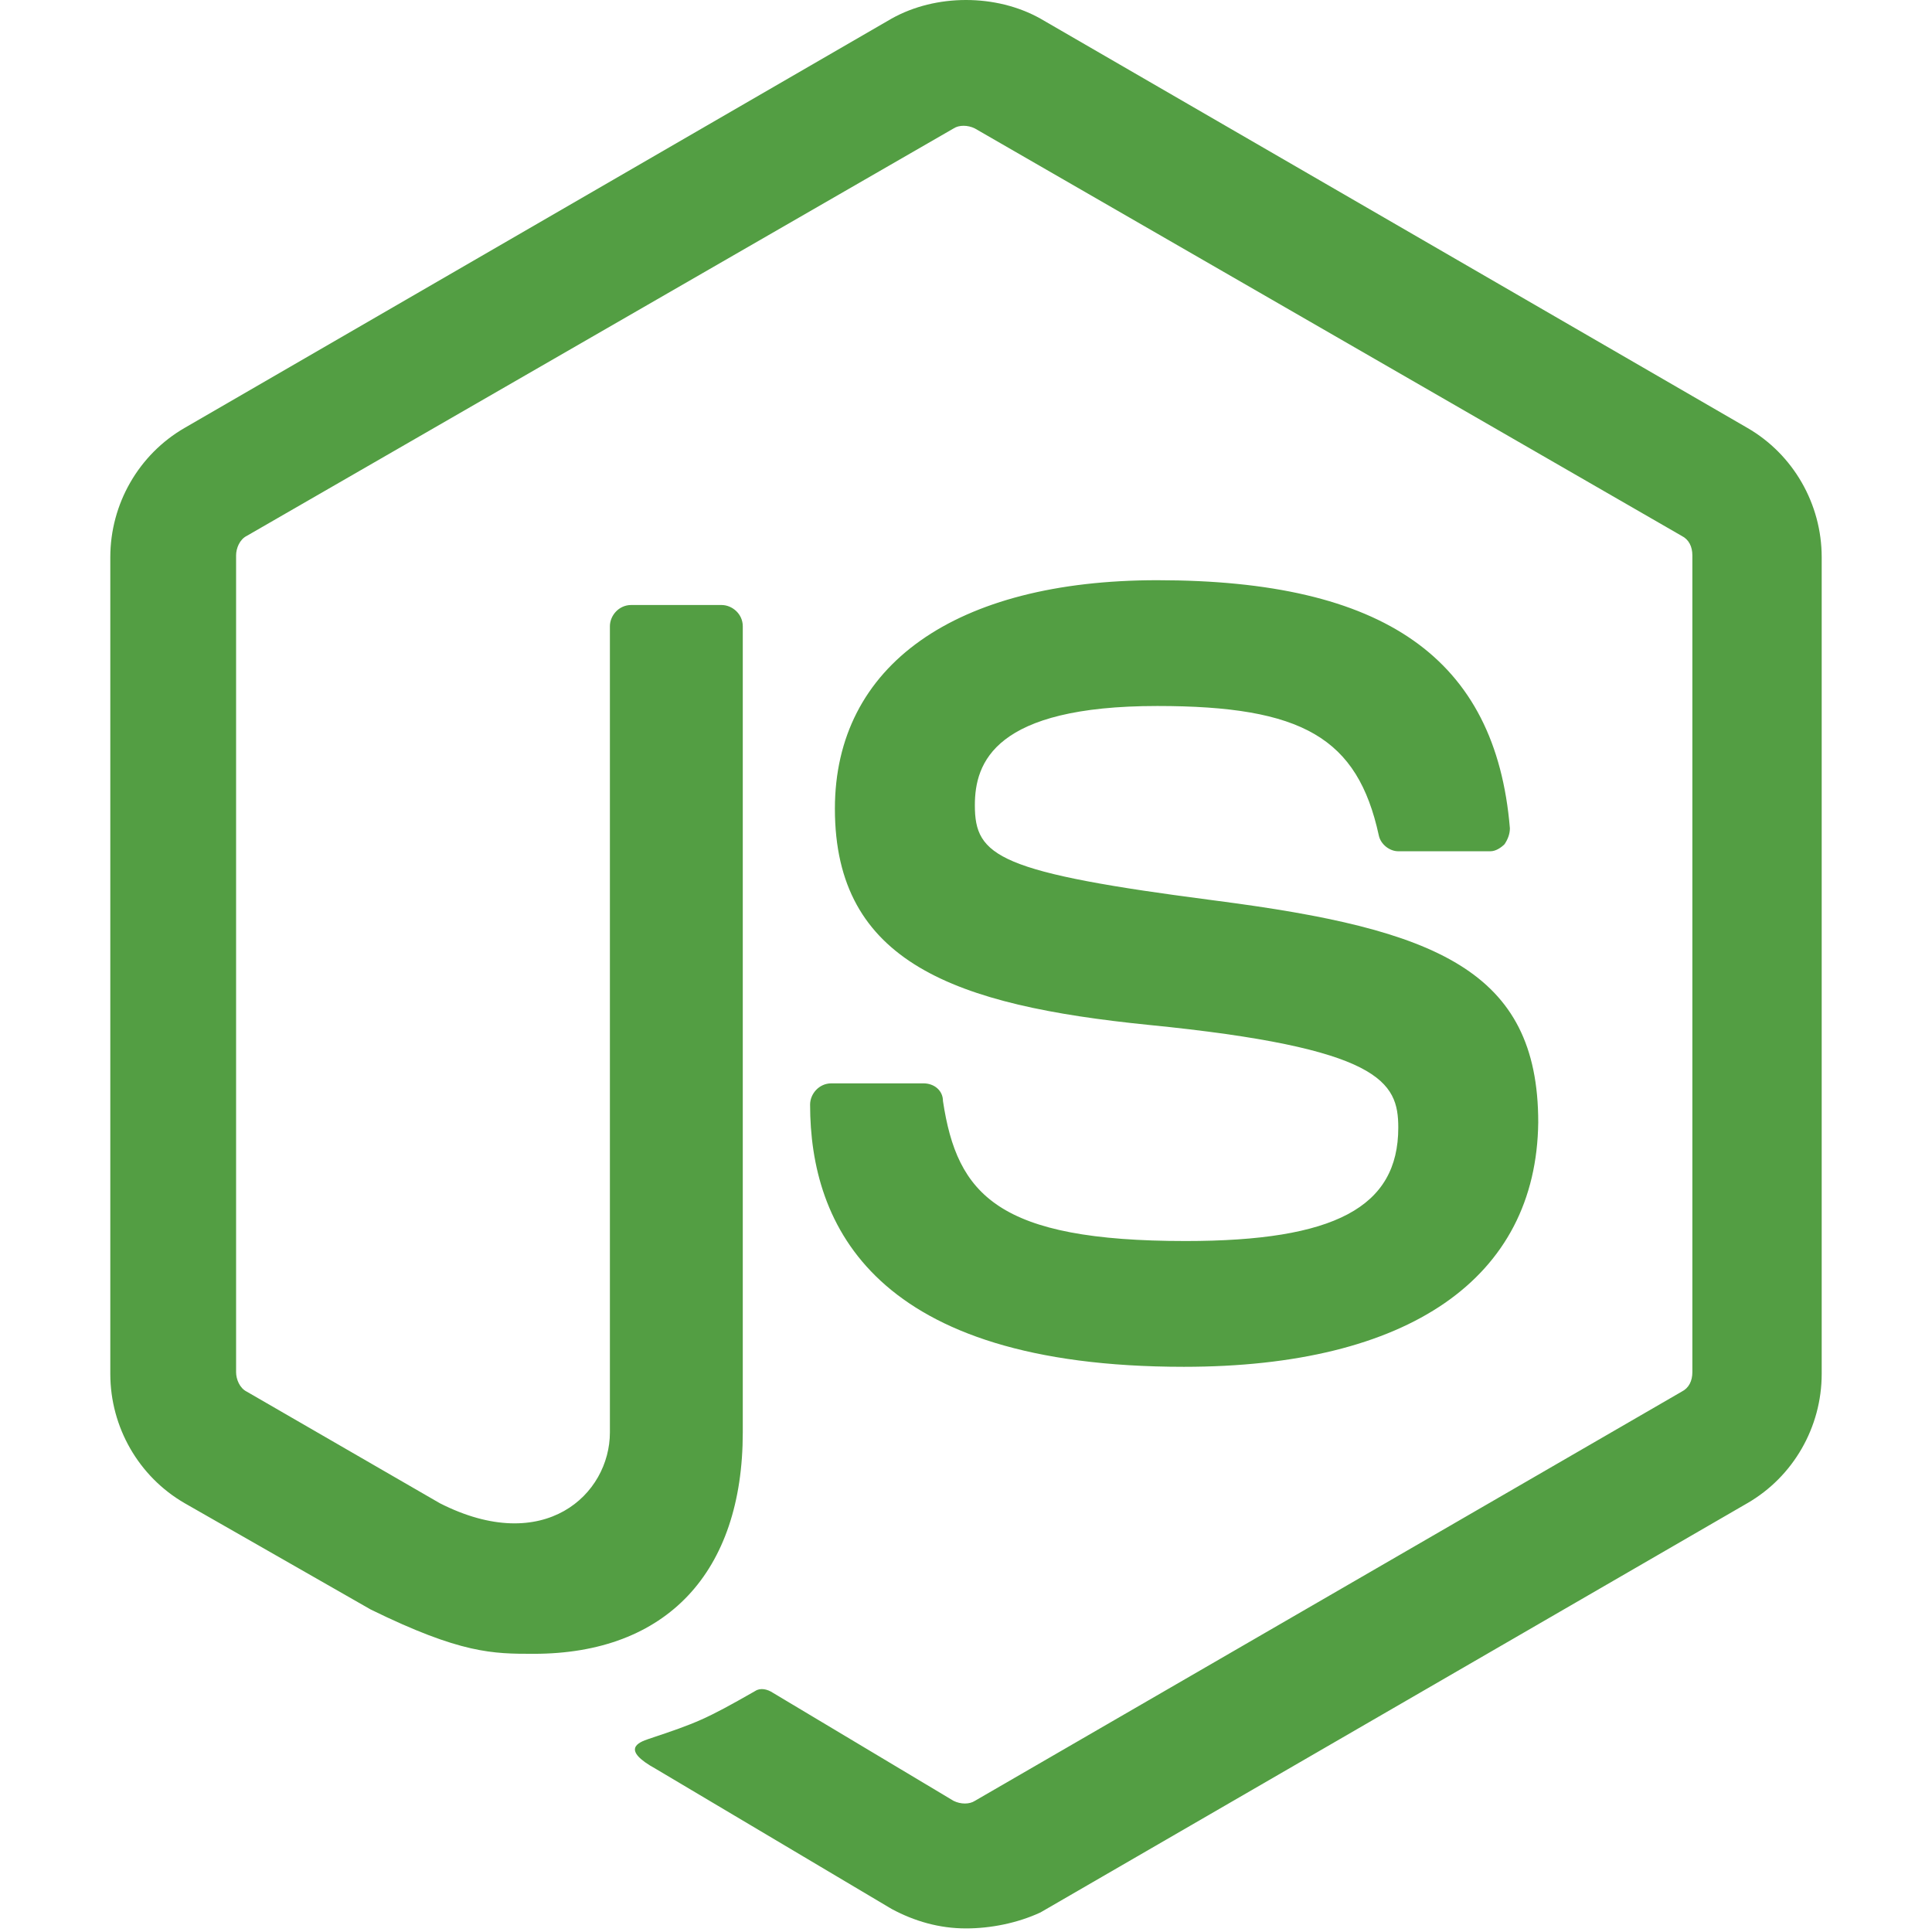
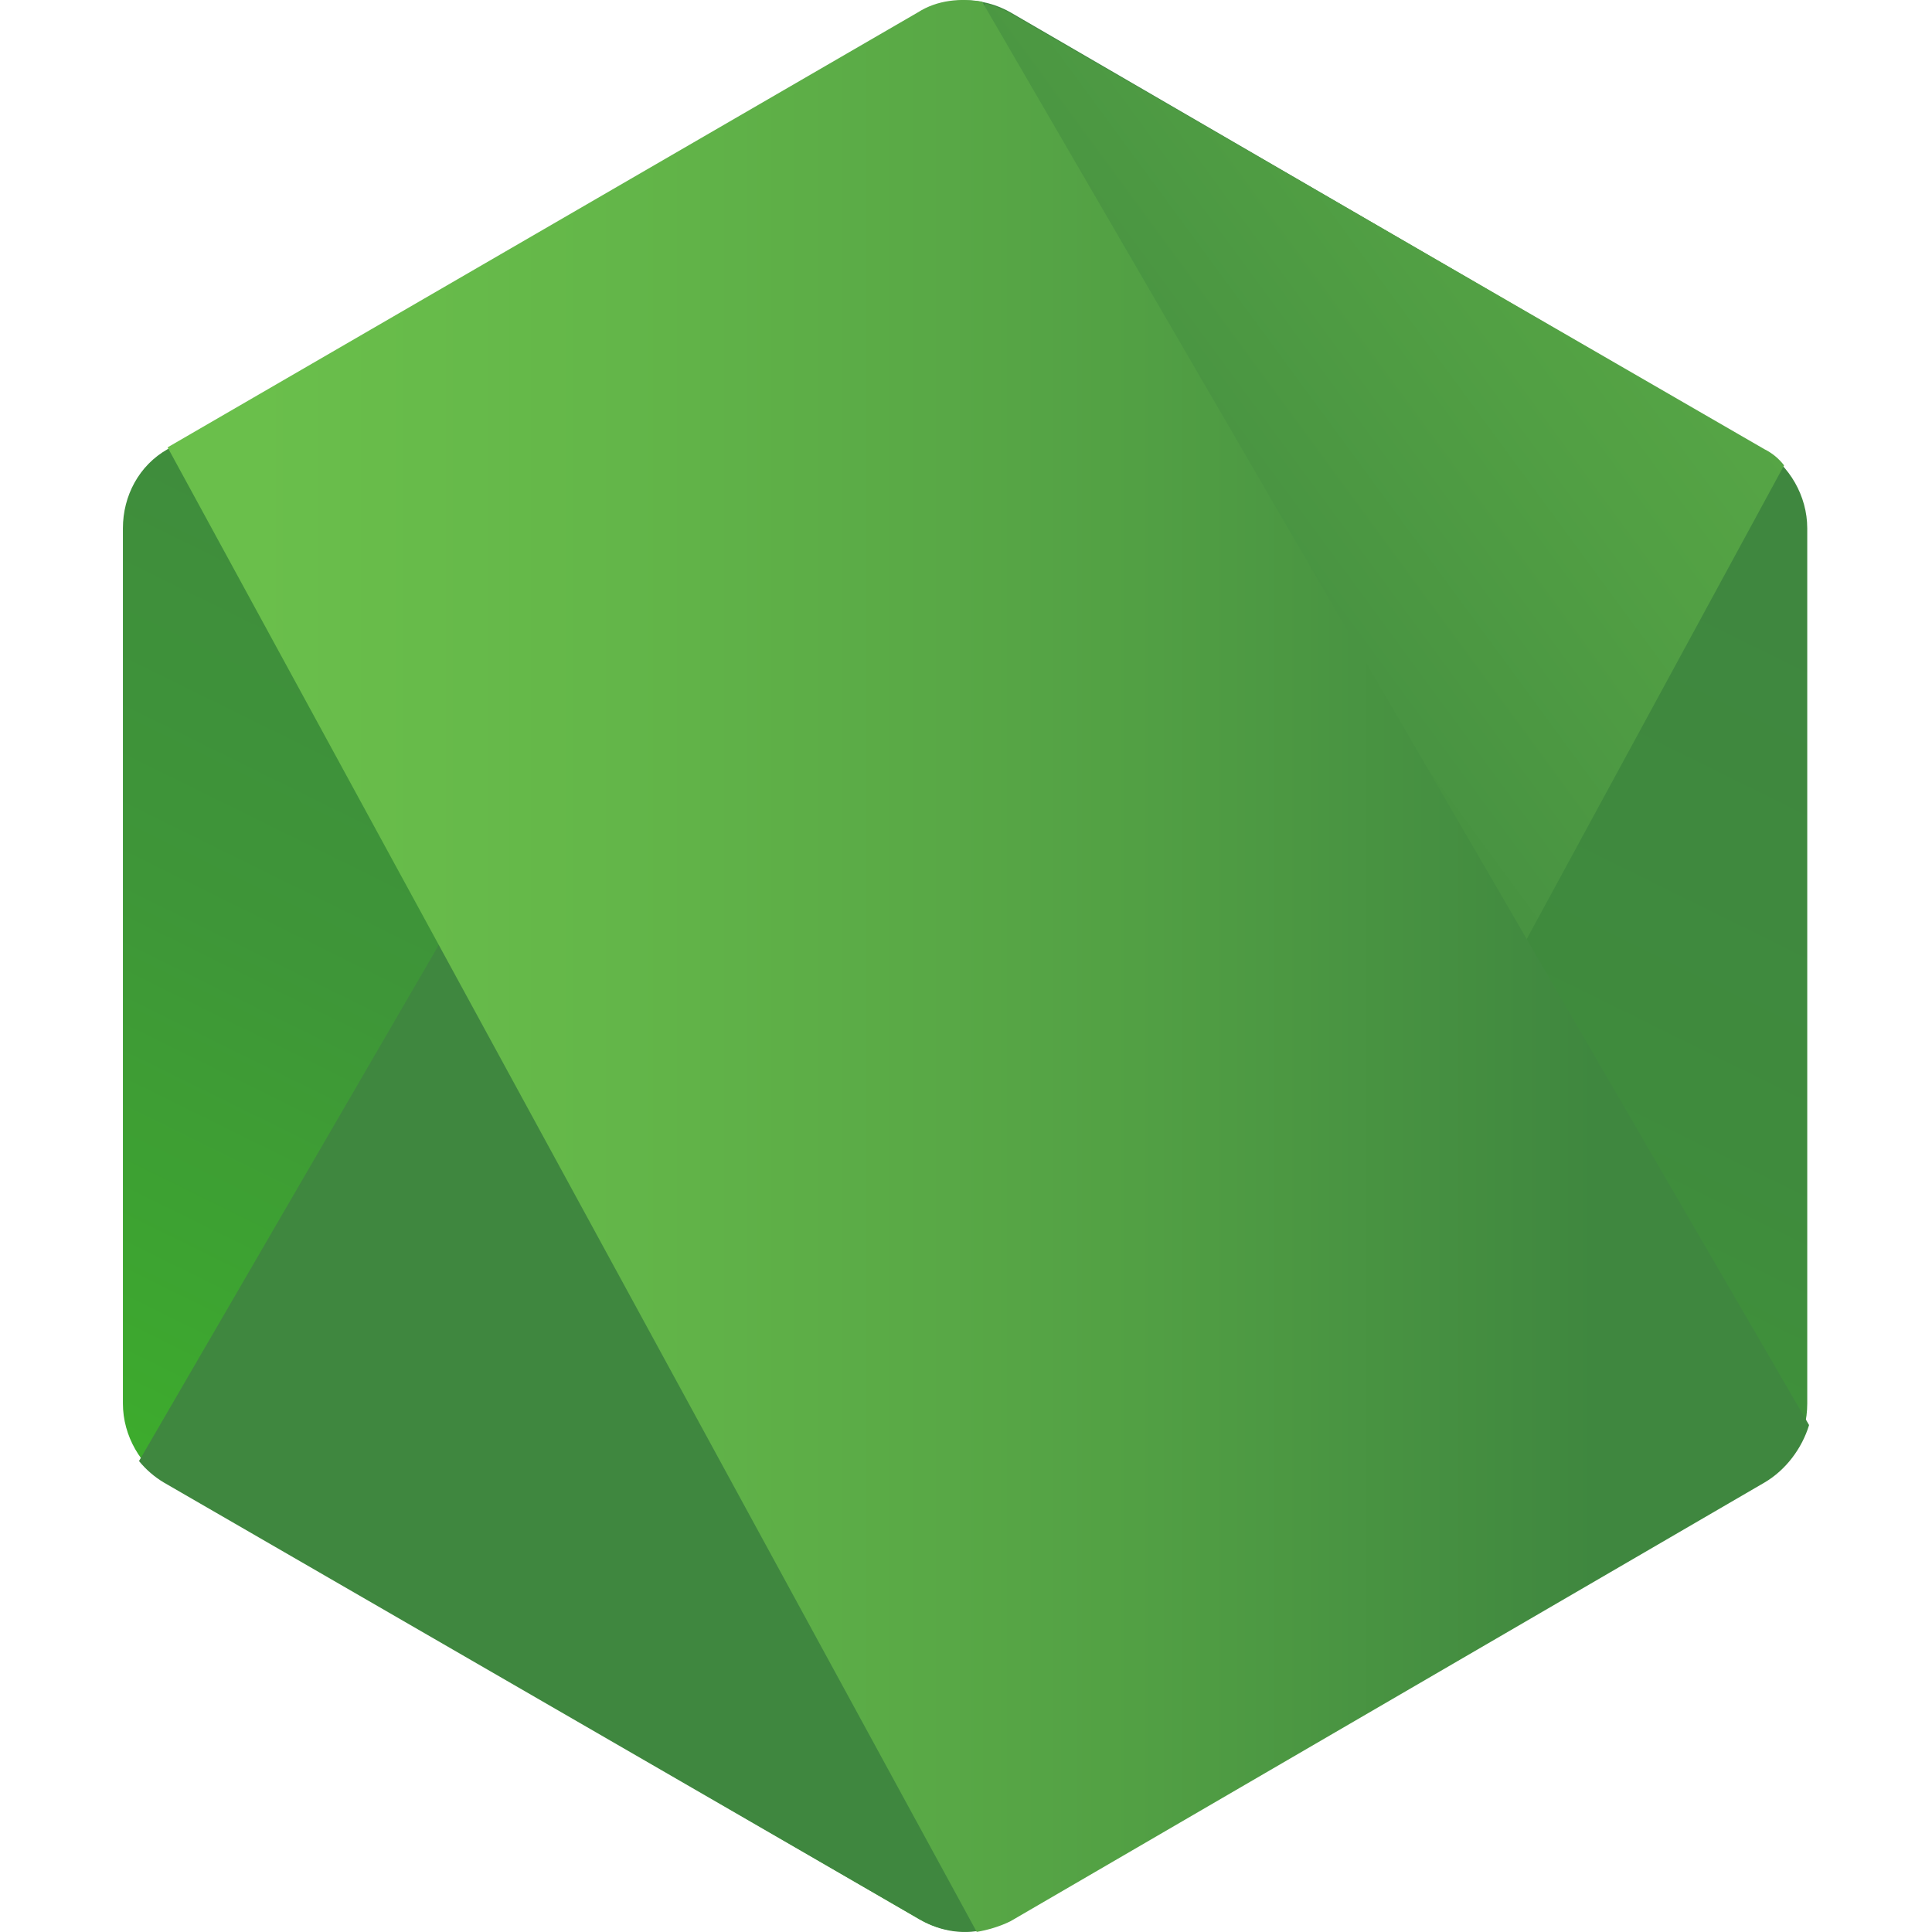
- <svg xmlns="http://www.w3.org/2000/svg" width="800px" height="800px" viewBox="-16.5 0 289 289" version="1.1" preserveAspectRatio="xMidYMid">
-   <g>
-     <path d="M128,288.464 C124.025,288.464 120.315,287.404 116.87,285.549 L81.623,264.613 C76.323,261.698 78.973,260.638 80.563,260.108 C87.718,257.723 89.043,257.193 96.464,252.952 C97.259,252.422 98.319,252.687 99.114,253.217 L126.145,269.383 C127.205,269.913 128.53,269.913 129.325,269.383 L235.064,208.166 C236.124,207.636 236.654,206.576 236.654,205.251 L236.654,83.081 C236.654,81.756 236.124,80.696 235.064,80.166 L129.325,19.213 C128.265,18.683 126.94,18.683 126.145,19.213 L20.406,80.166 C19.346,80.696 18.816,82.021 18.816,83.081 L18.816,205.251 C18.816,206.311 19.346,207.636 20.406,208.166 L49.292,224.861 C64.928,232.812 74.733,223.536 74.733,214.261 L74.733,93.681 C74.733,92.091 76.058,90.501 77.913,90.501 L91.429,90.501 C93.019,90.501 94.609,91.826 94.609,93.681 L94.609,214.261 C94.609,235.197 83.213,247.387 63.337,247.387 C57.242,247.387 52.472,247.387 38.957,240.762 L11.13,224.861 C4.24,220.886 5.68434189e-14,213.466 5.68434189e-14,205.516 L5.68434189e-14,83.346 C5.68434189e-14,75.395 4.24,67.975 11.13,64 L116.87,2.783 C123.495,-0.928 132.505,-0.928 139.13,2.783 L244.87,64 C251.76,67.975 256,75.395 256,83.346 L256,205.516 C256,213.466 251.76,220.886 244.87,224.861 L139.13,286.079 C135.685,287.669 131.71,288.464 128,288.464 L128,288.464 Z M160.596,204.455 C114.219,204.455 104.679,183.255 104.679,165.234 C104.679,163.644 106.004,162.054 107.859,162.054 L121.64,162.054 C123.23,162.054 124.555,163.114 124.555,164.704 C126.675,178.749 132.77,185.64 160.861,185.64 C183.122,185.64 192.663,180.605 192.663,168.679 C192.663,161.789 190.012,156.754 155.296,153.308 C126.41,150.393 108.389,144.033 108.389,120.977 C108.389,99.511 126.41,86.791 156.621,86.791 C190.542,86.791 207.238,98.451 209.358,123.892 C209.358,124.687 209.093,125.482 208.563,126.277 C208.033,126.807 207.238,127.337 206.443,127.337 L192.663,127.337 C191.337,127.337 190.012,126.277 189.747,124.952 C186.567,110.377 178.352,105.607 156.621,105.607 C132.24,105.607 129.325,114.087 129.325,120.447 C129.325,128.133 132.77,130.518 165.631,134.758 C198.228,138.998 213.598,145.093 213.598,167.884 C213.333,191.205 194.253,204.455 160.596,204.455 L160.596,204.455 Z" fill="#539E43">
- 
- </path>
-   </g>
+ <svg xmlns="http://www.w3.org/2000/svg" viewBox="0 0 128 128">
+   <path fill="url(#a)" d="M66.958.825a6.07 6.07 0 0 0-6.035 0L11.103 29.76c-1.895 1.072-2.96 3.095-2.96 5.24v57.988c0 2.143 1.183 4.167 2.958 5.24l49.82 28.934a6.07 6.07 0 0 0 6.036 0l49.82-28.935c1.894-1.072 2.958-3.096 2.958-5.24V35c0-2.144-1.183-4.167-2.958-5.24z" />
+   <path fill="url(#b)" d="M116.897 29.76 66.841.825A8.161 8.161 0 0 0 65.302.23L9.21 96.798a6.251 6.251 0 0 0 1.657 1.43l50.057 28.934c1.42.833 3.076 1.072 4.615.595l52.66-96.925a3.702 3.702 0 0 0-1.302-1.072z" />
+   <path fill="url(#c)" d="M116.898 98.225c1.42-.833 2.485-2.262 2.958-3.81L65.066.108c-1.42-.238-2.959-.119-4.26.715L11.104 29.639l53.606 98.355c.71-.12 1.54-.358 2.25-.715z" />
+   <defs>
+     <linearGradient id="a" x1="34.513" x2="27.157" y1="15.535" y2="30.448" gradientTransform="translate(-129.242 -73.715) scale(6.18523)" gradientUnits="userSpaceOnUse">
+       <stop stop-color="#3F873F" />
+       <stop offset=".33" stop-color="#3F8B3D" />
+       <stop offset=".637" stop-color="#3E9638" />
+       <stop offset=".934" stop-color="#3DA92E" />
+       <stop offset="1" stop-color="#3DAE2B" />
+     </linearGradient>
+     <linearGradient id="b" x1="30.009" x2="50.533" y1="23.359" y2="8.288" gradientTransform="translate(-129.242 -73.715) scale(6.18523)" gradientUnits="userSpaceOnUse">
+       <stop offset=".138" stop-color="#3F873F" />
+       <stop offset=".402" stop-color="#52A044" />
+       <stop offset=".713" stop-color="#64B749" />
+       <stop offset=".908" stop-color="#6ABF4B" />
+     </linearGradient>
+     <linearGradient id="c" x1="21.917" x2="40.555" y1="22.261" y2="22.261" gradientTransform="translate(-129.242 -73.715) scale(6.18523)" gradientUnits="userSpaceOnUse">
+       <stop offset=".092" stop-color="#6ABF4B" />
+       <stop offset=".287" stop-color="#64B749" />
+       <stop offset=".598" stop-color="#52A044" />
+       <stop offset=".862" stop-color="#3F873F" />
+     </linearGradient>
+   </defs>
</svg>
